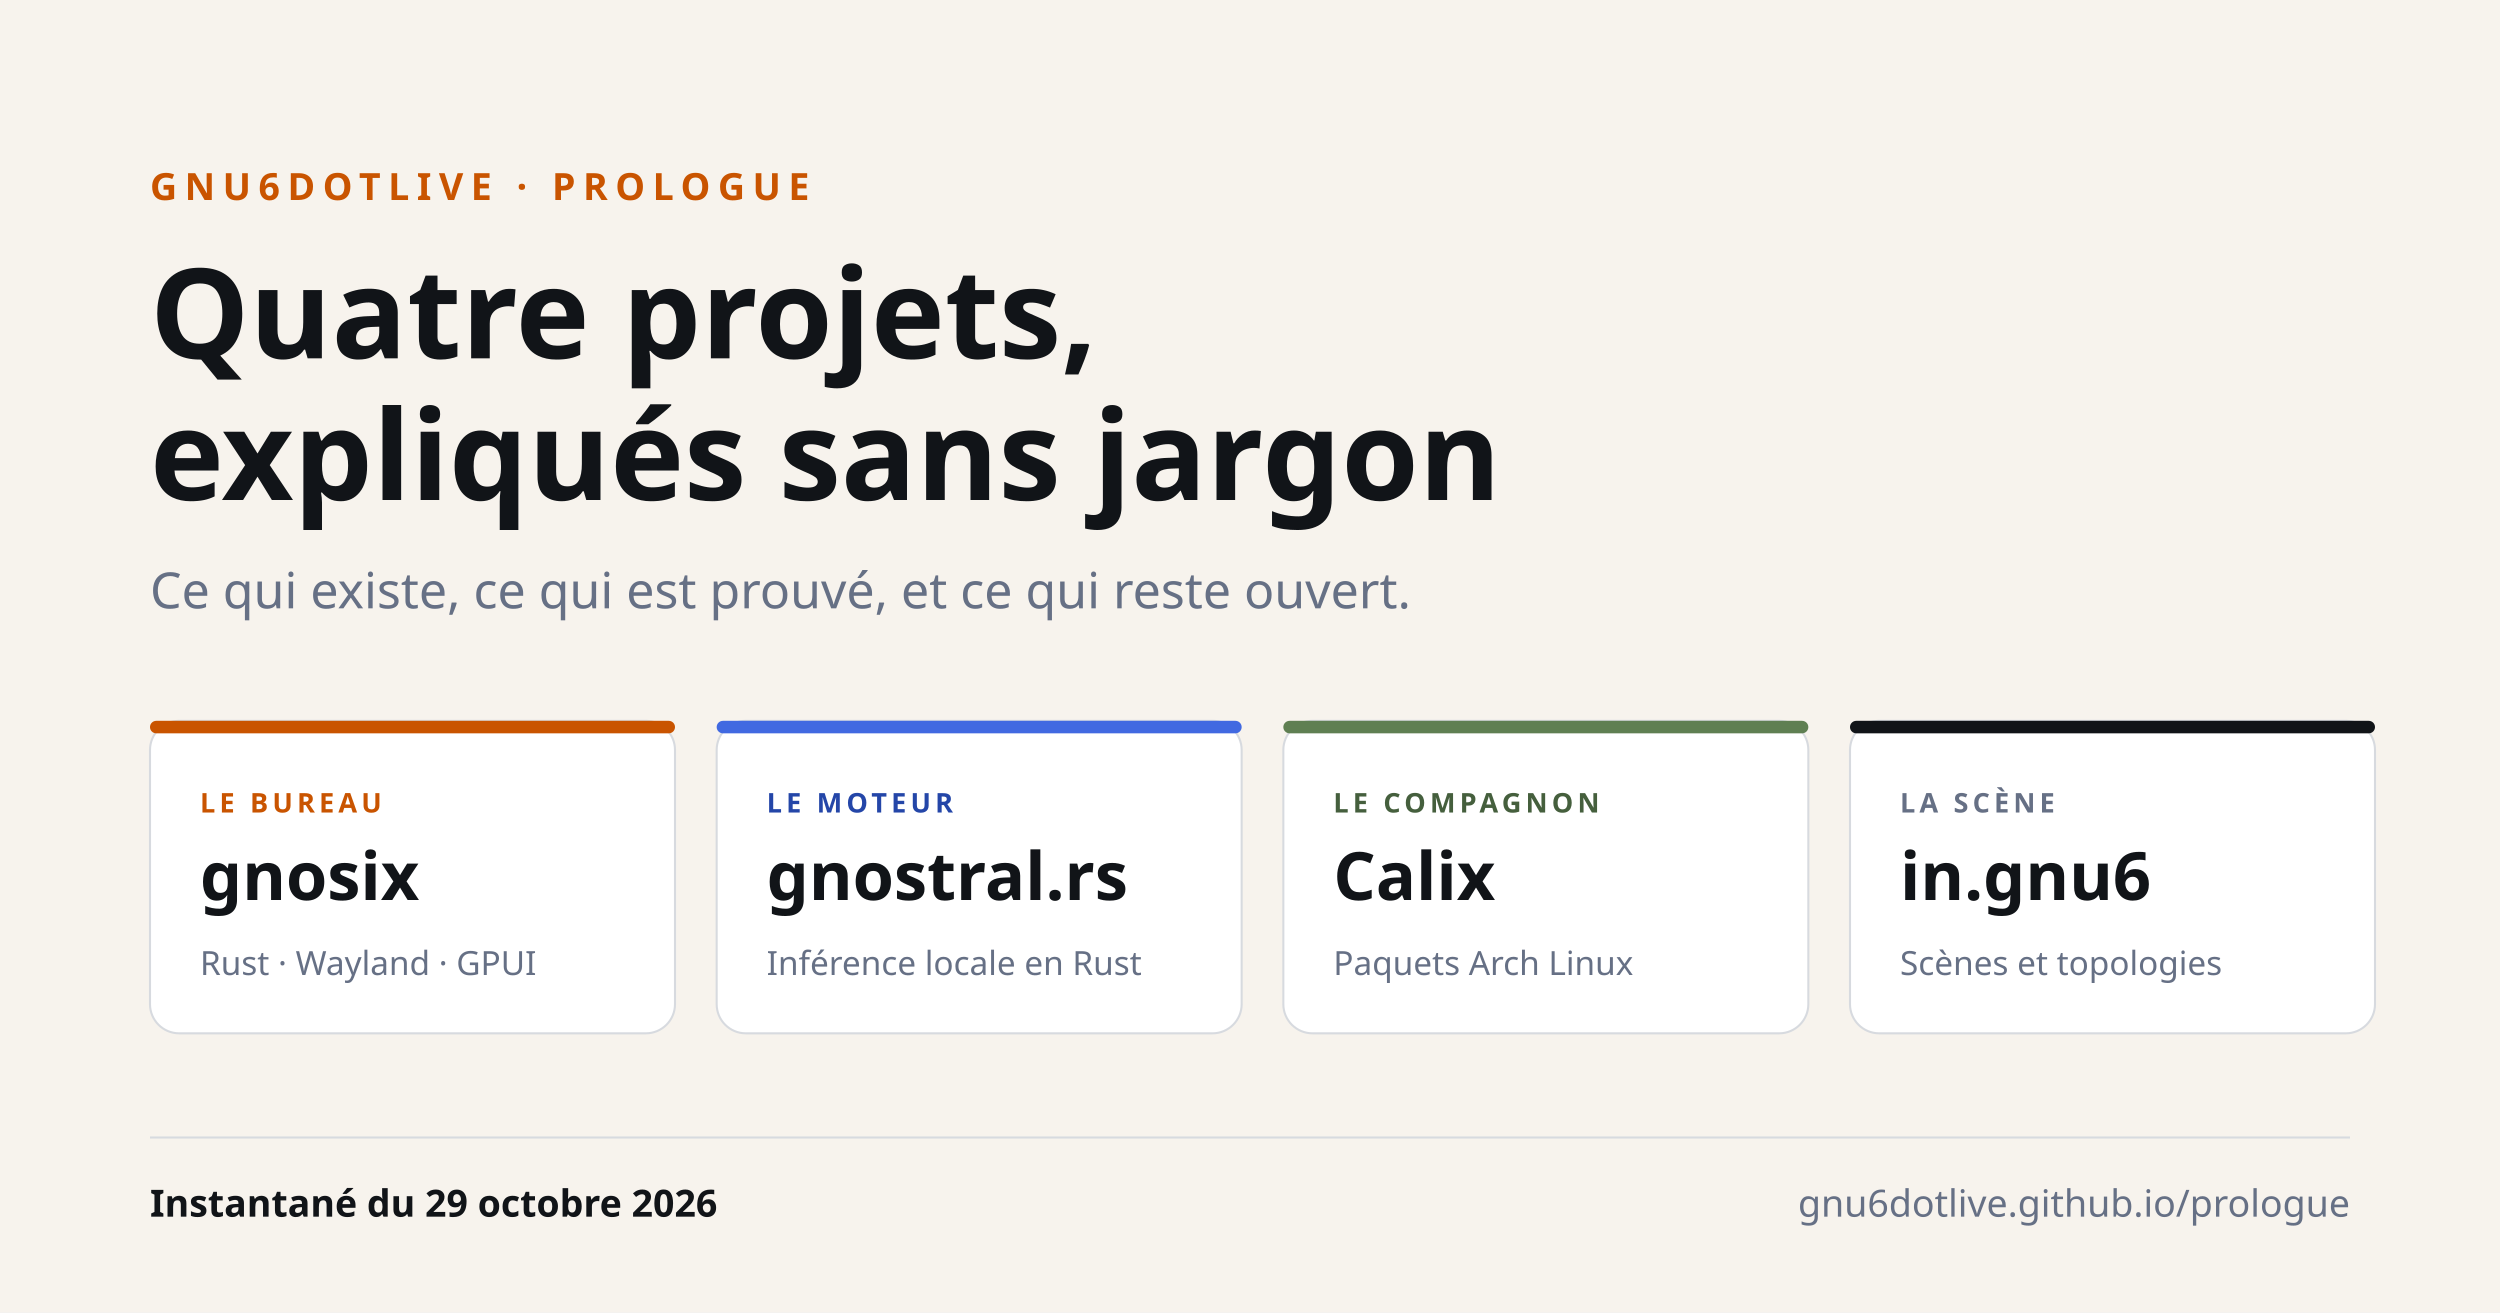
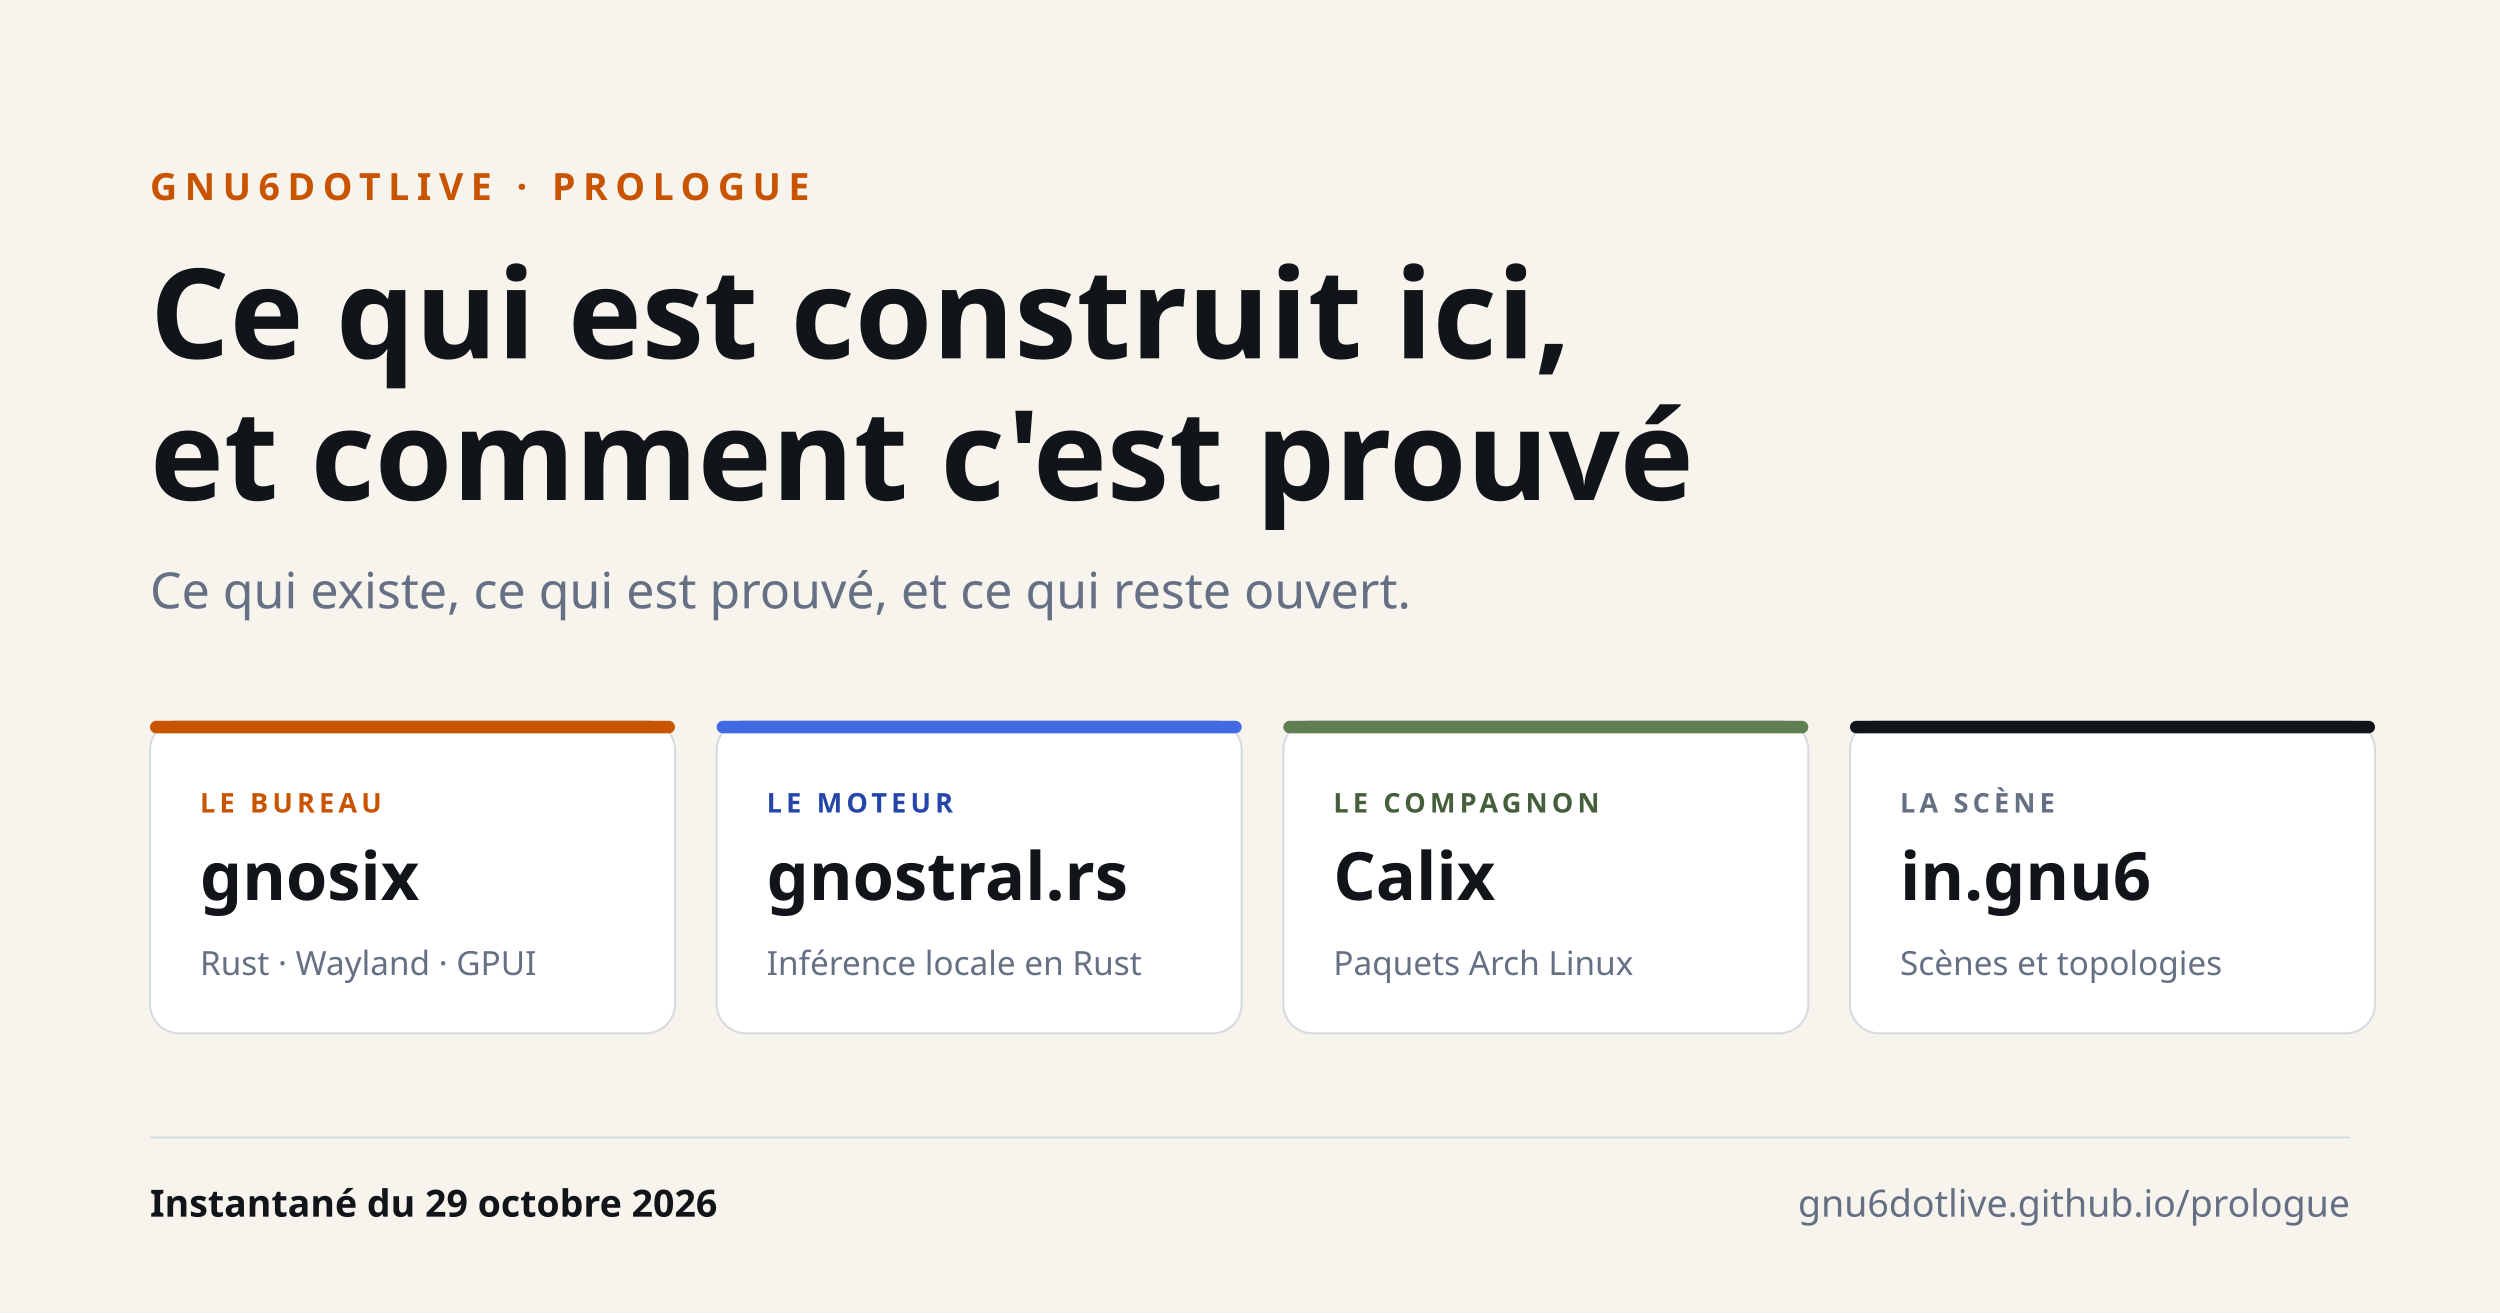
<svg xmlns="http://www.w3.org/2000/svg" viewBox="0 0 1200 630" width="1200" height="630">
  <rect width="1200" height="630" fill="#F7F3ED" />
  <text x="72" y="96" font-family="'Space Grotesk', sans-serif" font-weight="600" font-size="18" letter-spacing="3.6" fill="#C95400">GNU6DOTLIVE · PROLOGUE</text>
-   <text x="72" y="172" font-family="'Space Grotesk', sans-serif" font-weight="700" font-size="60" fill="#111418">Quatre projets,</text>
-   <text x="72" y="240" font-family="'Space Grotesk', sans-serif" font-weight="700" font-size="60" fill="#111418">expliqués sans jargon</text>
+   <text x="72" y="172" font-family="'Space Grotesk', sans-serif" font-weight="700" font-size="60" fill="#111418">Ce qui est construit ici,</text>
+   <text x="72" y="240" font-family="'Space Grotesk', sans-serif" font-weight="700" font-size="60" fill="#111418">et comment c'est prouvé</text>
  <text x="72" y="292" font-family="'Space Grotesk', sans-serif" font-size="24" fill="#667085">Ce qui existe, ce qui est prouvé, et ce qui reste ouvert.</text>
  <g font-family="'Space Grotesk', sans-serif">
    <rect x="72" y="346" width="252" height="150" rx="14" fill="#FFFFFF" stroke="#D7DADF" />
    <rect x="72" y="346" width="252" height="6" rx="3" fill="#C95400" />
    <text x="96" y="390" font-weight="600" font-size="13" letter-spacing="2" fill="#C95400">LE BUREAU</text>
    <text x="96" y="432" font-weight="700" font-size="32" fill="#111418">gnosix</text>
    <text x="96" y="468" font-size="16" fill="#667085">Rust · Wayland · GPUI</text>
    <rect x="344" y="346" width="252" height="150" rx="14" fill="#FFFFFF" stroke="#D7DADF" />
    <rect x="344" y="346" width="252" height="6" rx="3" fill="#4169E1" />
    <text x="368" y="390" font-weight="600" font-size="13" letter-spacing="2" fill="#2446A8">LE MOTEUR</text>
    <text x="368" y="432" font-weight="700" font-size="32" fill="#111418">gnostral.rs</text>
    <text x="368" y="468" font-size="16" fill="#667085">Inférence locale en Rust</text>
    <rect x="616" y="346" width="252" height="150" rx="14" fill="#FFFFFF" stroke="#D7DADF" />
    <rect x="616" y="346" width="252" height="6" rx="3" fill="#5F7F52" />
    <text x="640" y="390" font-weight="600" font-size="13" letter-spacing="2" fill="#455F3D">LE COMPAGNON</text>
    <text x="640" y="432" font-weight="700" font-size="32" fill="#111418">Calix</text>
    <text x="640" y="468" font-size="16" fill="#667085">Paquets Arch Linux</text>
    <rect x="888" y="346" width="252" height="150" rx="14" fill="#FFFFFF" stroke="#D7DADF" />
    <rect x="888" y="346" width="252" height="6" rx="3" fill="#111418" />
    <text x="912" y="390" font-weight="600" font-size="13" letter-spacing="2" fill="#667085">LA SCÈNE</text>
    <text x="912" y="432" font-weight="700" font-size="32" fill="#111418">in.gnu6</text>
    <text x="912" y="468" font-size="16" fill="#667085">Scènes et topologies</text>
  </g>
  <line x1="72" y1="546" x2="1128" y2="546" stroke="#D7DADF" />
  <text x="72" y="584" font-family="'Space Grotesk', sans-serif" font-weight="600" font-size="18" fill="#111418">Instantané du 29 octobre 2026</text>
  <text x="1128" y="584" font-family="'Space Grotesk', sans-serif" font-size="18" fill="#667085" text-anchor="end">gnu6dotlive.github.io/prologue</text>
</svg>
